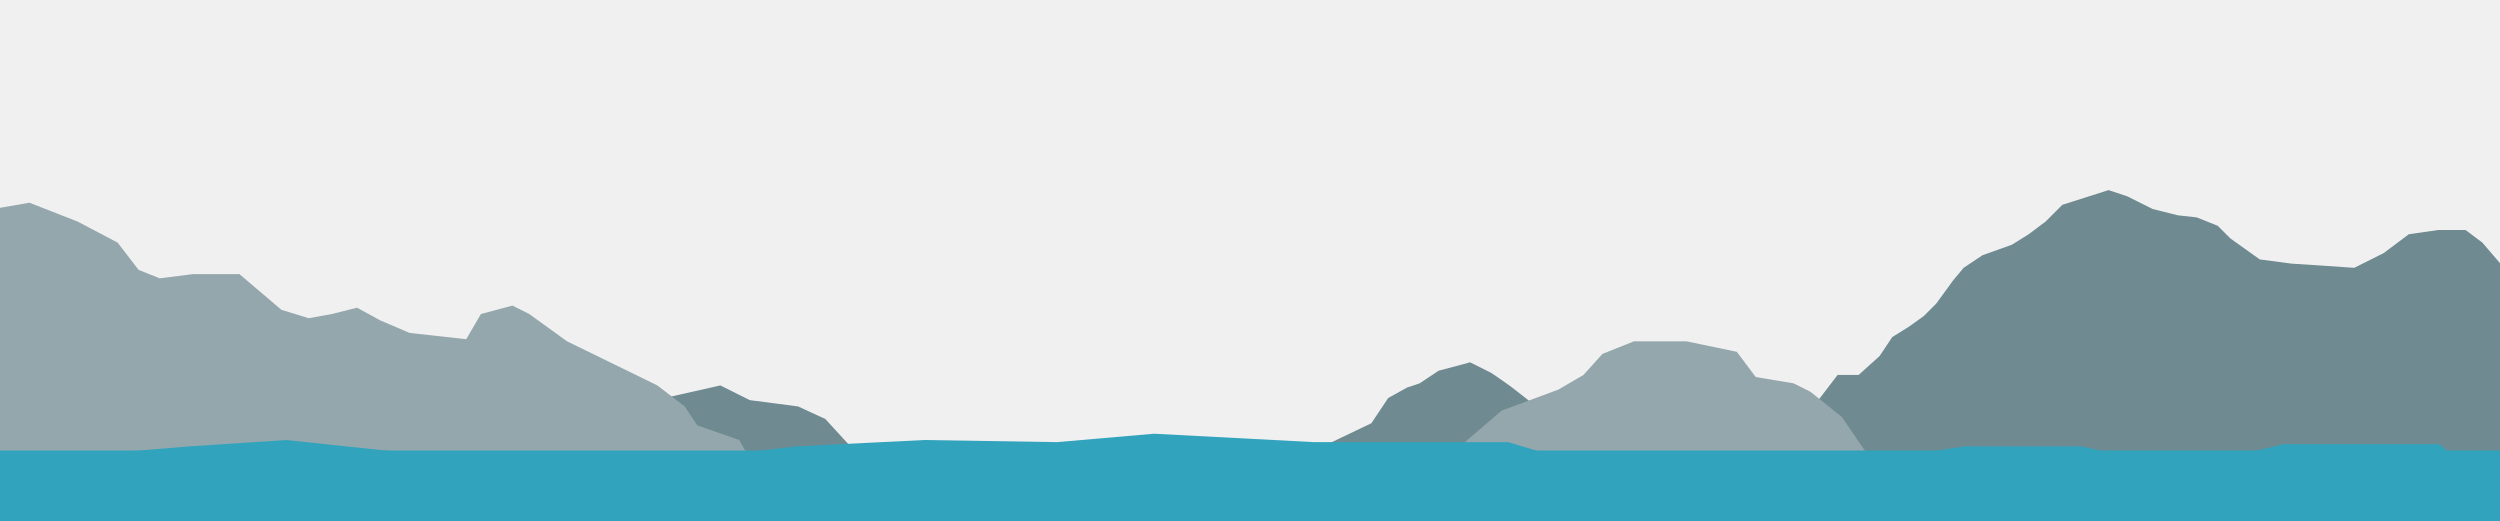
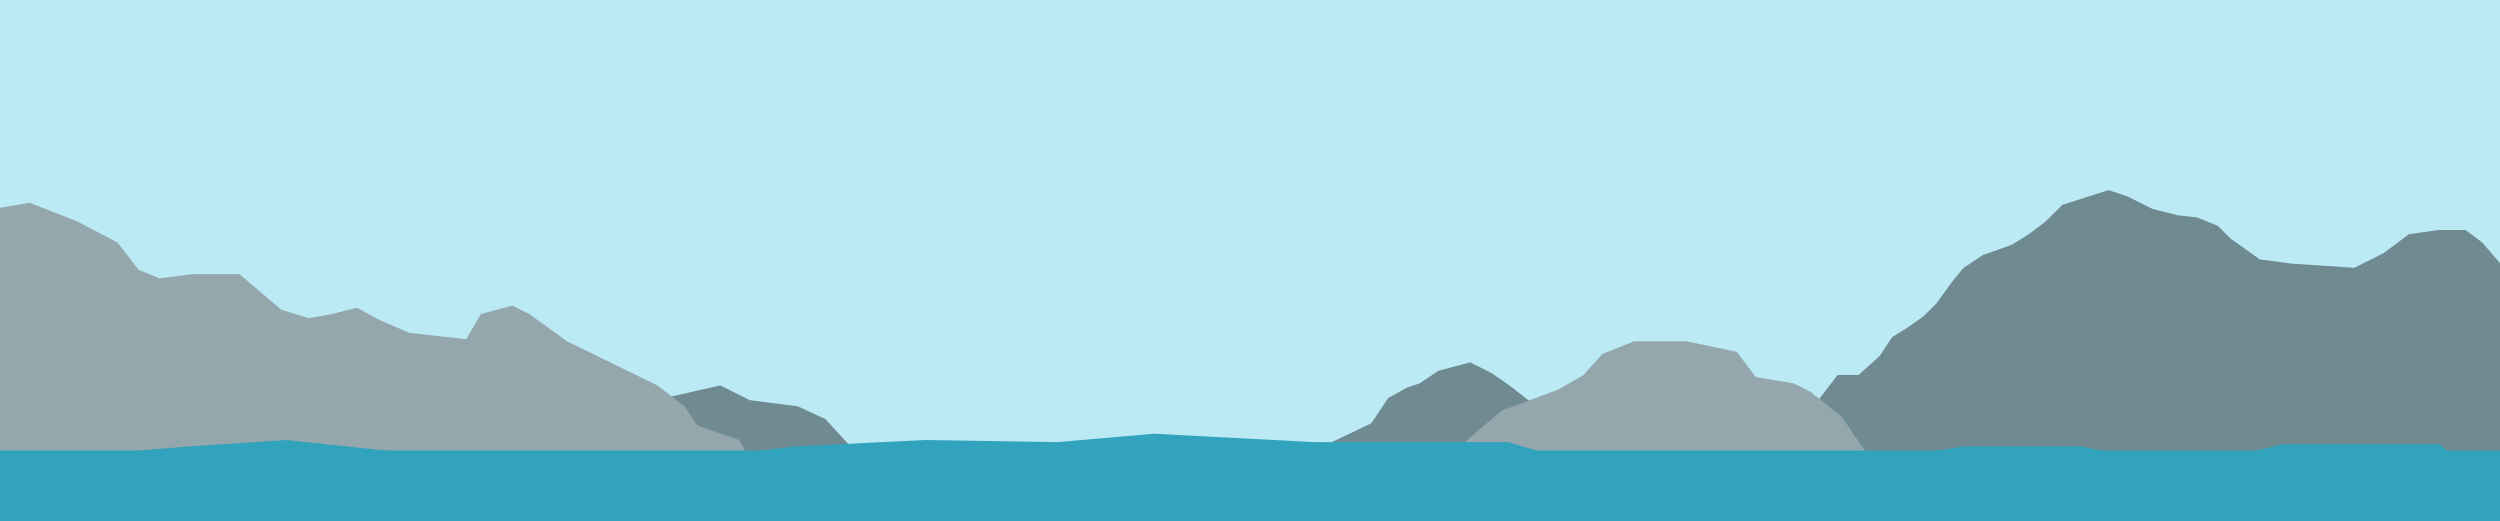
<svg xmlns="http://www.w3.org/2000/svg" width="1920" height="400" viewBox="0 0 1920 400" id="svg2" version="1.1">
  <defs id="defs4">
    </defs>
  <g id="layer1" transform="translate(0,-652.3622)">
+     <rect style="opacity:1;fill:#bbeaf5;fill-opacity:1;fill-rule:nonzero;stroke:#023b7c;stroke-opacity:1" id="rect4202" width="2004.839" height="635.484" x="-27.419" y="636.233" />
    <rect style="fill:#ffffff;fill-opacity:0" id="rect3348" width="1920" height="1080" x="0" y="-27.638" />
    <path style="fill:#6f8a91;fill-opacity:1" d="M 316.129,1061.265 400,1009.653 l 17.742,-19.355 20.968,-9.677 33.871,-11.29 30.645,-9.677 50,-11.29 22.581,11.29 37.097,4.839 20.968,9.677 17.742,19.355 25.806,6.452 12.903,29.032" id="path3381" />
    <path style="fill:#93a7ac;fill-opacity:1" d="m -51.613,1138.685 -14.516,-301.613 51.613,-22.581 37.097,-6.452 37.097,14.516 30.645,16.129 16.129,20.968 16.129,6.452 25.806,-3.226 35.484,0 32.258,27.419 20.968,6.452 17.742,-3.226 19.355,-4.839 17.742,9.677 22.581,9.677 43.548,4.839 11.29,-19.355 24.194,-6.452 12.903,6.452 29.032,20.968 69.355,33.871 20.968,16.129 9.677,14.516 32.258,11.29 14.516,25.806 29.032,27.419 22.581,32.258 20.968,19.355 54.839,12.903 12.903,20.968 35.484,33.871 -816.129,8.065 z" id="path3375" />
    <path style="fill:#6f8a91;fill-opacity:1;fill-rule:nonzero" d="m 940.323,1029.007 75.806,-33.871 37.097,-17.742 12.903,-19.355 14.516,-8.065 9.677,-3.226 14.516,-9.677 24.194,-6.452 16.129,8.065 c 0,0 9.677,6.452 16.129,11.29 6.452,4.839 38.71,30.645 38.71,30.645 l 20.968,8.065 17.742,1.613 11.29,8.065 11.29,20.968" id="path4207" />
    <path style="fill:#6f8a91;fill-opacity:1;fill-rule:nonzero" d="m 1308.064,1048.362 25.806,-33.871 22.581,-12.903 14.516,-12.903 19.355,-20.968 20.968,-27.419 16.129,0 16.129,-14.516 9.677,-14.516 12.903,-8.065 11.29,-8.065 9.677,-9.677 L 1500,867.717 l 8.065,-9.677 14.516,-9.677 22.581,-8.065 12.903,-8.065 12.903,-9.677 12.903,-12.903 35.484,-11.29 14.516,4.839 19.355,9.677 19.355,4.839 14.516,1.613 16.129,6.452 9.677,9.677 22.581,16.129 24.194,3.226 48.387,3.226 22.581,-11.29 19.355,-14.516 22.581,-3.226 20.968,0 12.903,9.677 19.355,22.581 41.935,187.097" id="path4209" />
    <path style="fill:#93a7ac;fill-opacity:1" d="m 1077.419,1033.846 53.226,-46.774 22.581,-19.355 43.548,-16.129 19.355,-11.29 14.516,-16.129 24.194,-9.677 40.323,0 38.71,8.065 14.516,19.355 29.032,4.839 12.903,6.452 24.194,19.355 20.968,30.645 19.355,19.355 z" id="path3377" />
    <rect style="fill:#32a3bd;fill-opacity:1;fill-rule:nonzero" id="rect3346" width="1920" height="250" x="0" y="998.362" />
    <path style="fill:#32a3bd;fill-opacity:1;fill-rule:nonzero" d="m 1679.622,1012.878 -81.524,-17.742 -89.215,0 -104.597,16.129 -181.506,0 -64.604,-19.355 -149.204,0 -122.681,-6.452 -74.518,6.452 -101.999,-1.613 -97.653,4.839 -83.062,9.677 -75.371,6.452 -112.287,-8.065 -121.517,-12.903 -73.833,4.839 -78.447,6.452 -69.218,4.839 1925.806,30.645 -50.76,-43.548 -119.978,0 -79.986,19.355 z" id="path4211" />
  </g>
</svg>
